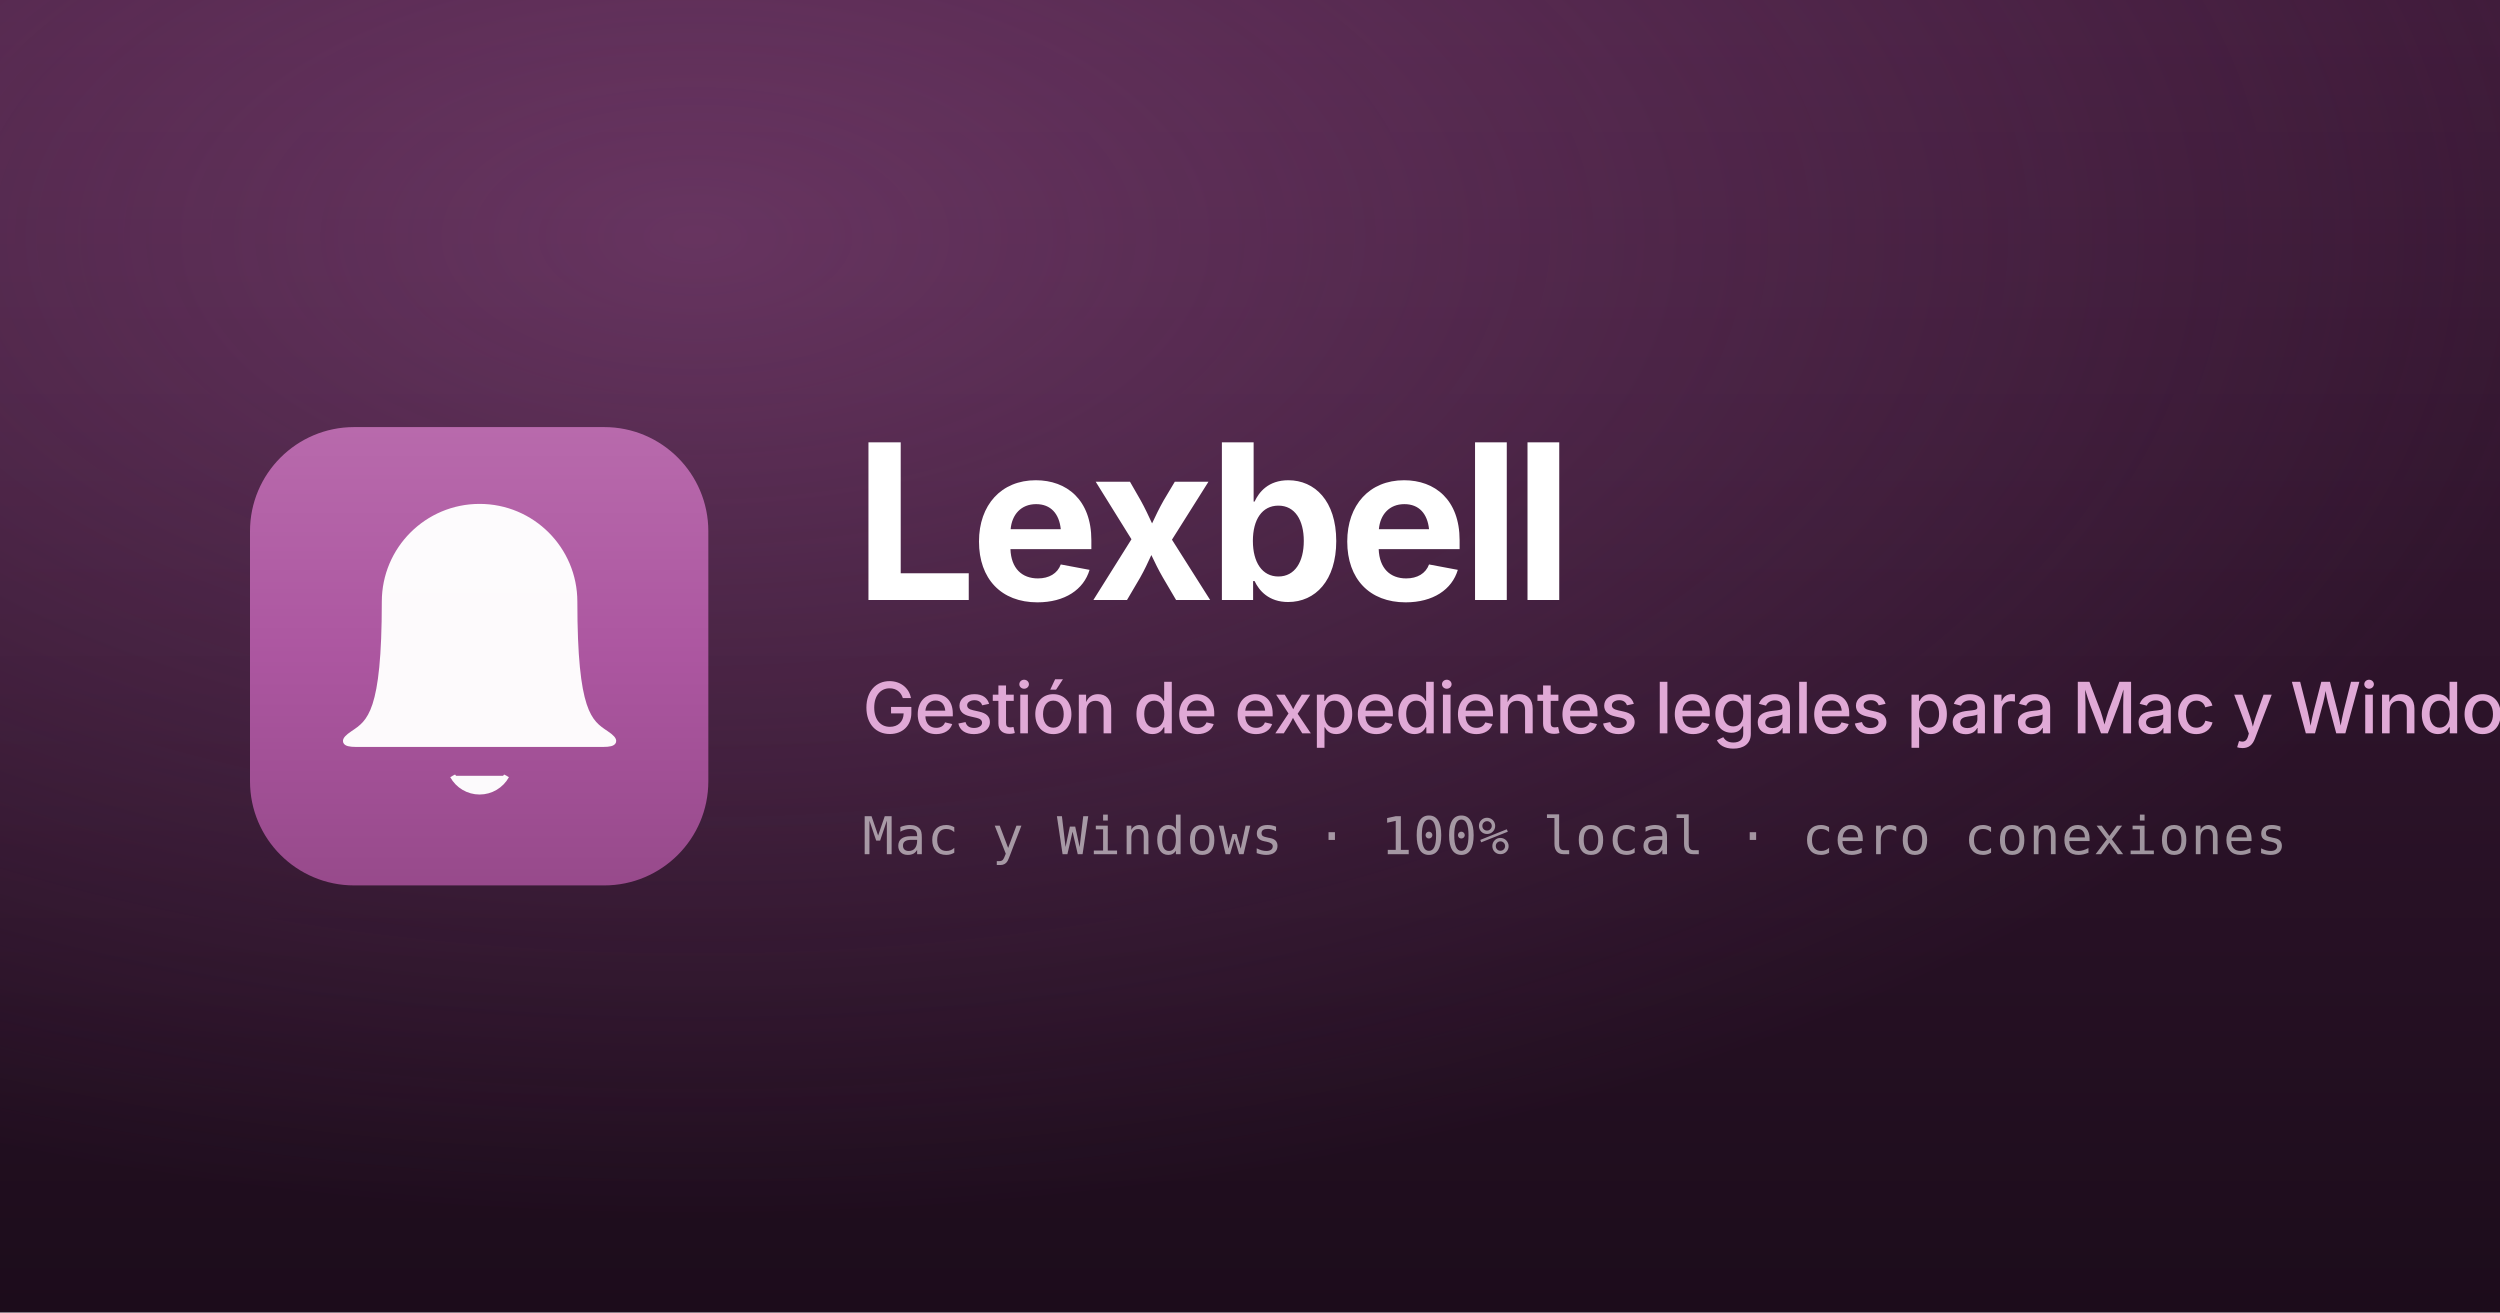
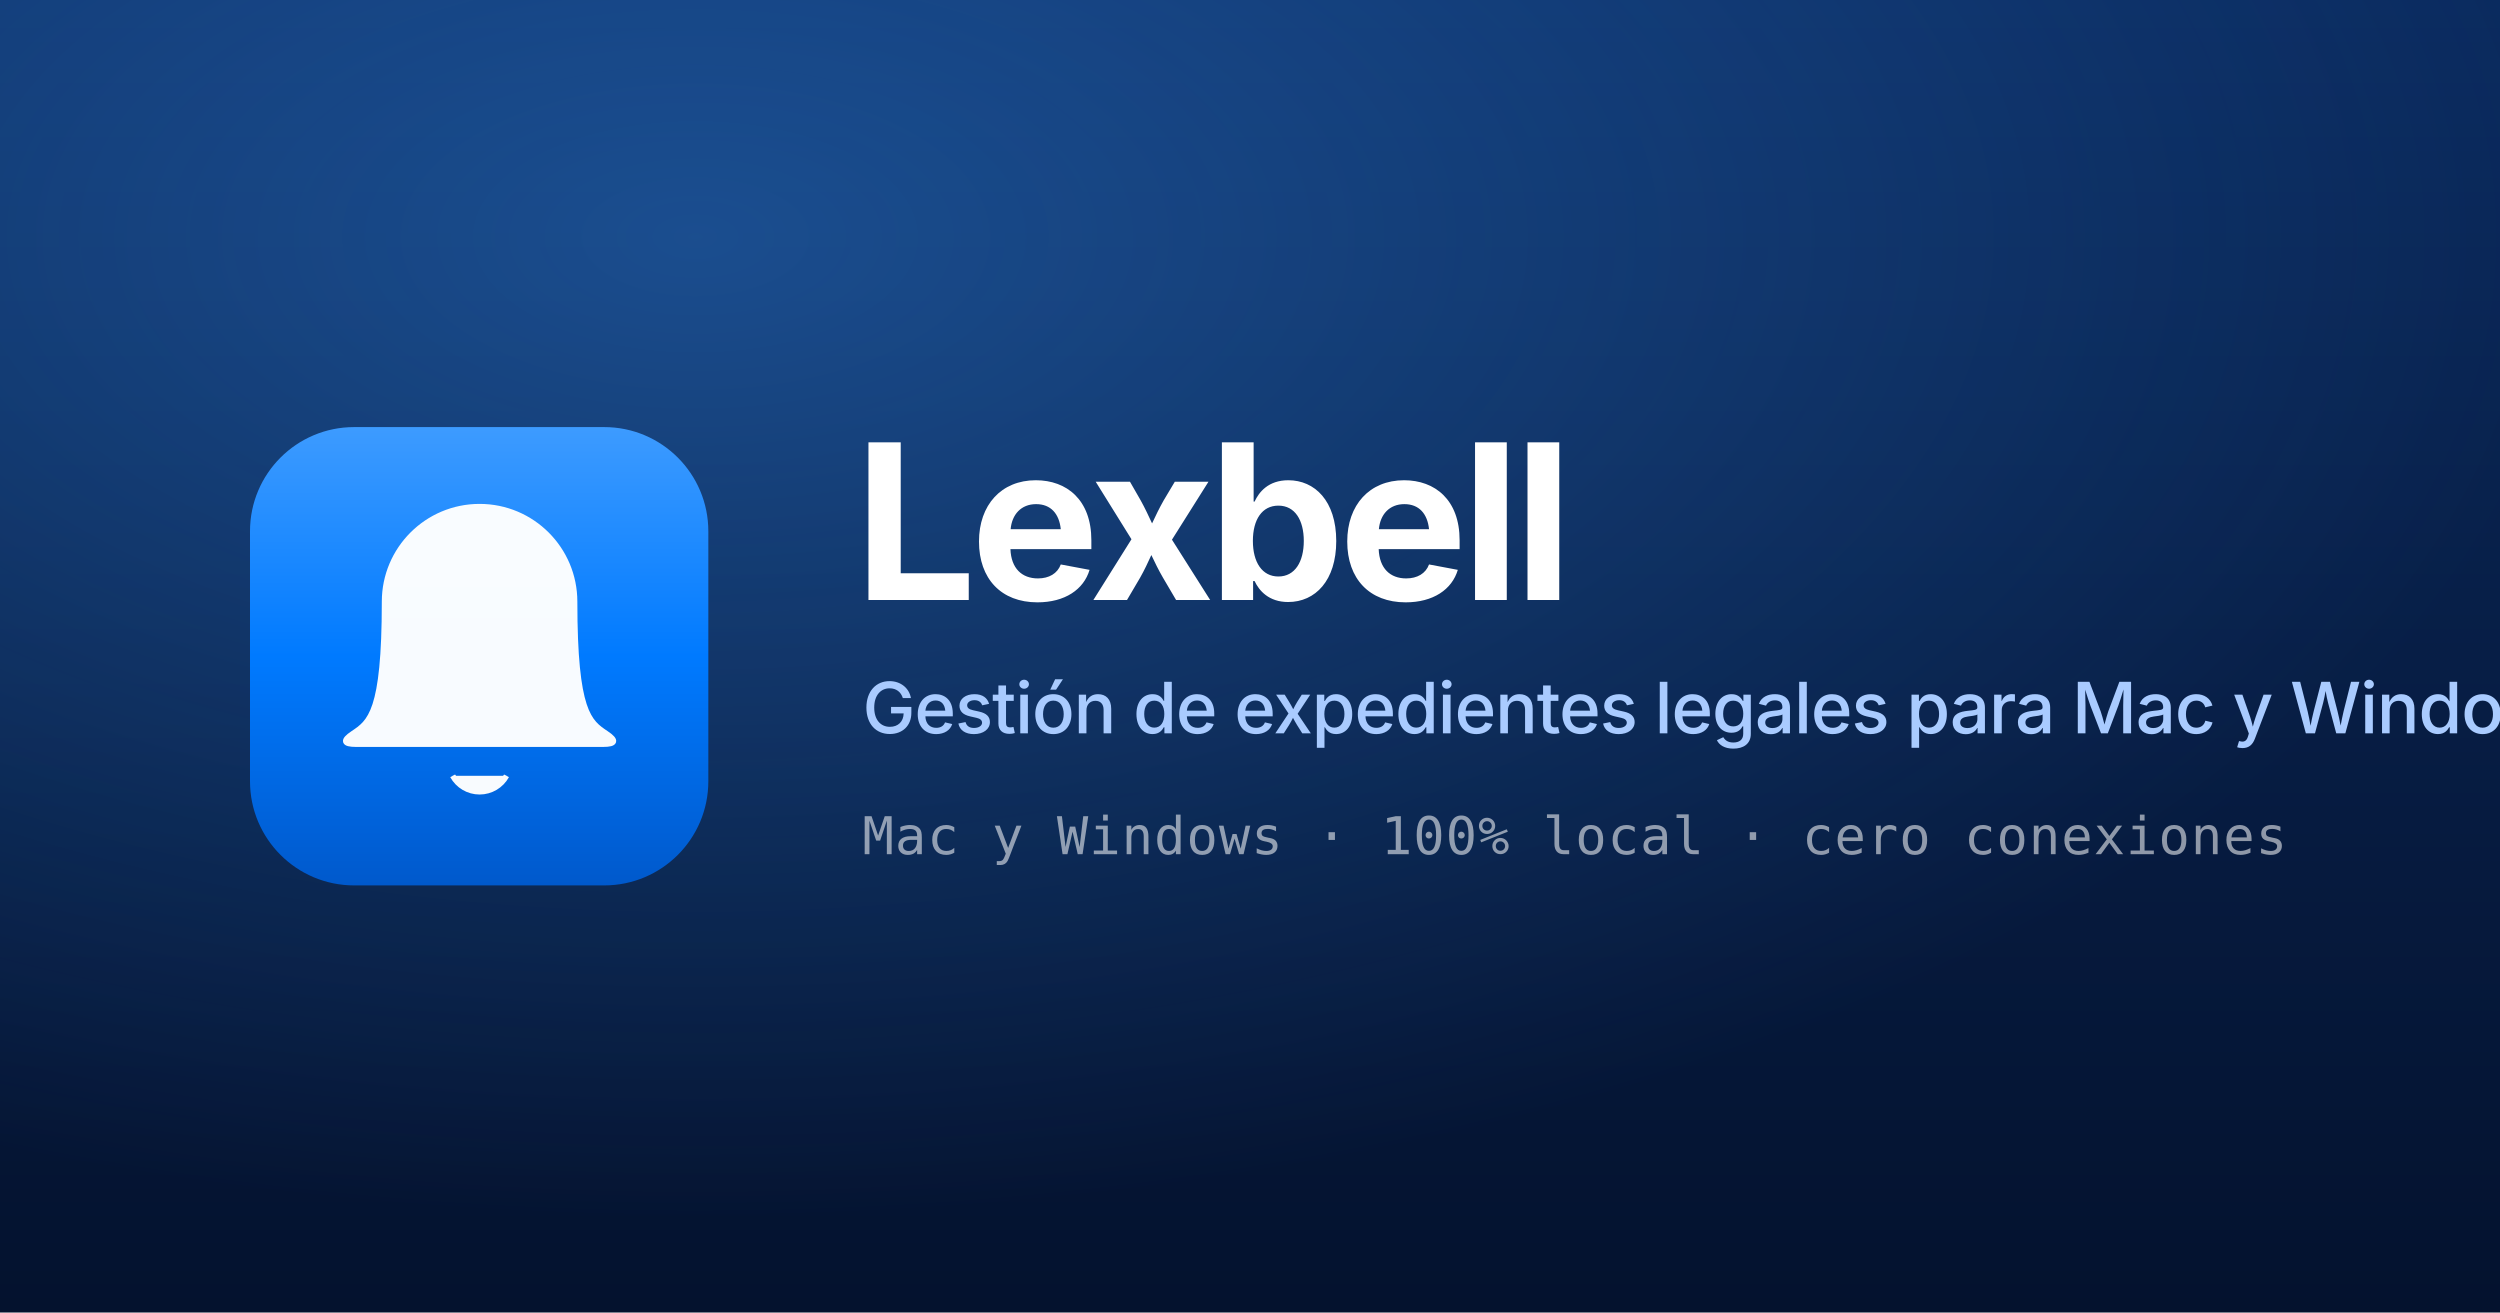
<svg xmlns="http://www.w3.org/2000/svg" width="1200" height="630" viewBox="0 0 1200 630" font-family="-apple-system, BlinkMacSystemFont, 'SF Pro Display', 'Segoe UI', sans-serif">
  <defs>
    <linearGradient id="bg" x1="0" y1="0" x2="0" y2="1">
-       <stop offset="0" stop-color="#3F1B3A" />
-       <stop offset="1" stop-color="#1C0C1B" />
+       <stop offset="0" stop-color="#0A2A5E" />
+       <stop offset="1" stop-color="#04122E" />
    </linearGradient>
    <radialGradient id="glow" cx="0.28" cy="0.18" r="0.75">
-       <stop offset="0" stop-color="#C06BB4" stop-opacity="0.34" />
-       <stop offset="1" stop-color="#C06BB4" stop-opacity="0" />
+       <stop offset="0" stop-color="#3D9BFF" stop-opacity="0.34" />
+       <stop offset="1" stop-color="#3D9BFF" stop-opacity="0" />
    </radialGradient>
    <linearGradient id="badge" x1="0" y1="0" x2="0" y2="1">
-       <stop offset="0" stop-color="#B86AAC" />
-       <stop offset=".5" stop-color="#AC56A0" />
-       <stop offset="1" stop-color="#974A8B" />
+       <stop offset="0" stop-color="#3D9BFF" />
+       <stop offset=".5" stop-color="#007AFF" />
+       <stop offset="1" stop-color="#0059CC" />
    </linearGradient>
  </defs>
  <rect width="1200" height="630" fill="url(#bg)" />
  <rect width="1200" height="630" fill="url(#glow)" />
  <g transform="translate(120 205)">
    <rect width="220" height="220" rx="50" fill="url(#badge)" />
    <g transform="translate(19 23) scale(7.6)" fill="#fff" stroke="#fff" stroke-width="0.35" stroke-linejoin="round" opacity="0.97">
      <path d="M6 8a6 6 0 0 1 12 0C18 15 18.92 15.61 20 16.33Q21 17 19.8 17H4.2Q3 17 4 16.33C5.08 15.61 6 15 6 8" />
      <path d="M10.3 19a1.94 1.94 0 0 0 3.4 0" />
    </g>
  </g>
  <text x="410" y="288" fill="#ffffff" font-size="104" font-weight="700" letter-spacing="-3">Lexbell</text>
-   <text x="414" y="352" fill="#E0A9D6" font-size="34" font-weight="500" letter-spacing="-0.5">Gestión de expedientes legales para Mac y Windows</text>
+   <text x="414" y="352" fill="#A9CBFF" font-size="34" font-weight="500" letter-spacing="-0.5">Gestión de expedientes legales para Mac y Windows</text>
  <text x="414" y="410" fill="rgba(255,255,255,0.55)" font-size="25" font-family="ui-monospace, 'SF Mono', Menlo, monospace" letter-spacing="0.5">Mac y Windows · 100% local · cero conexiones</text>
</svg>
